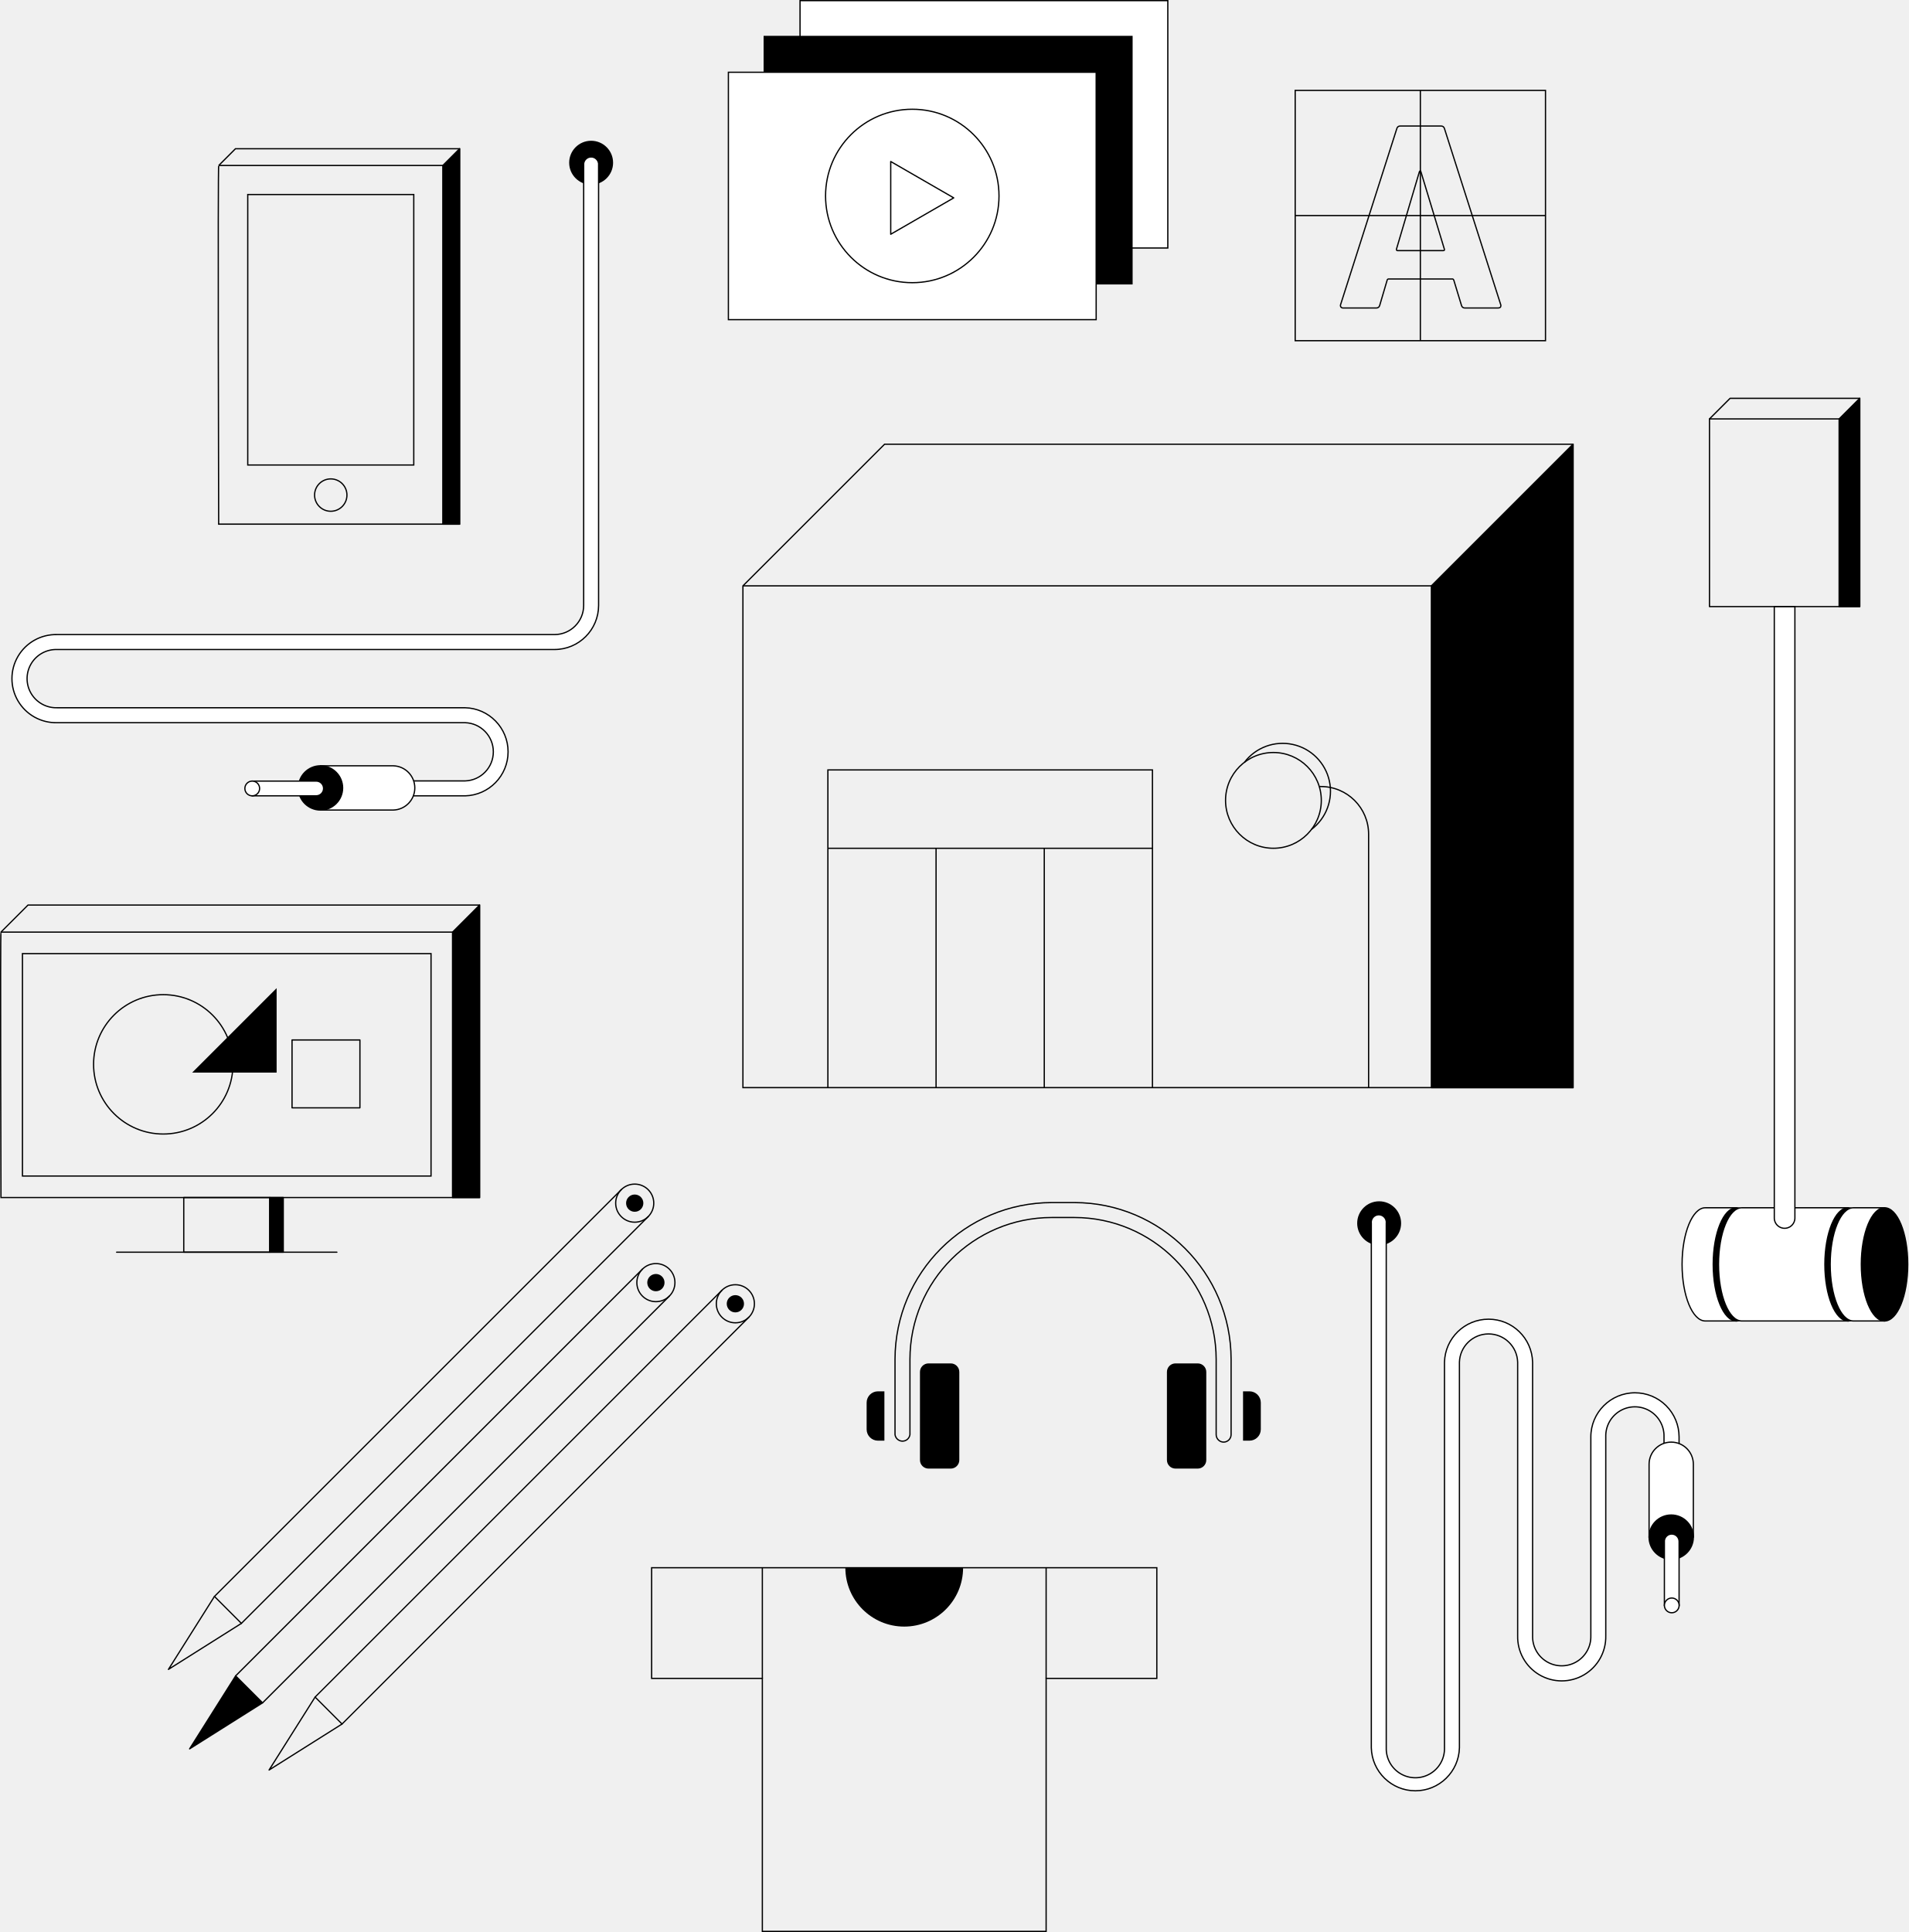
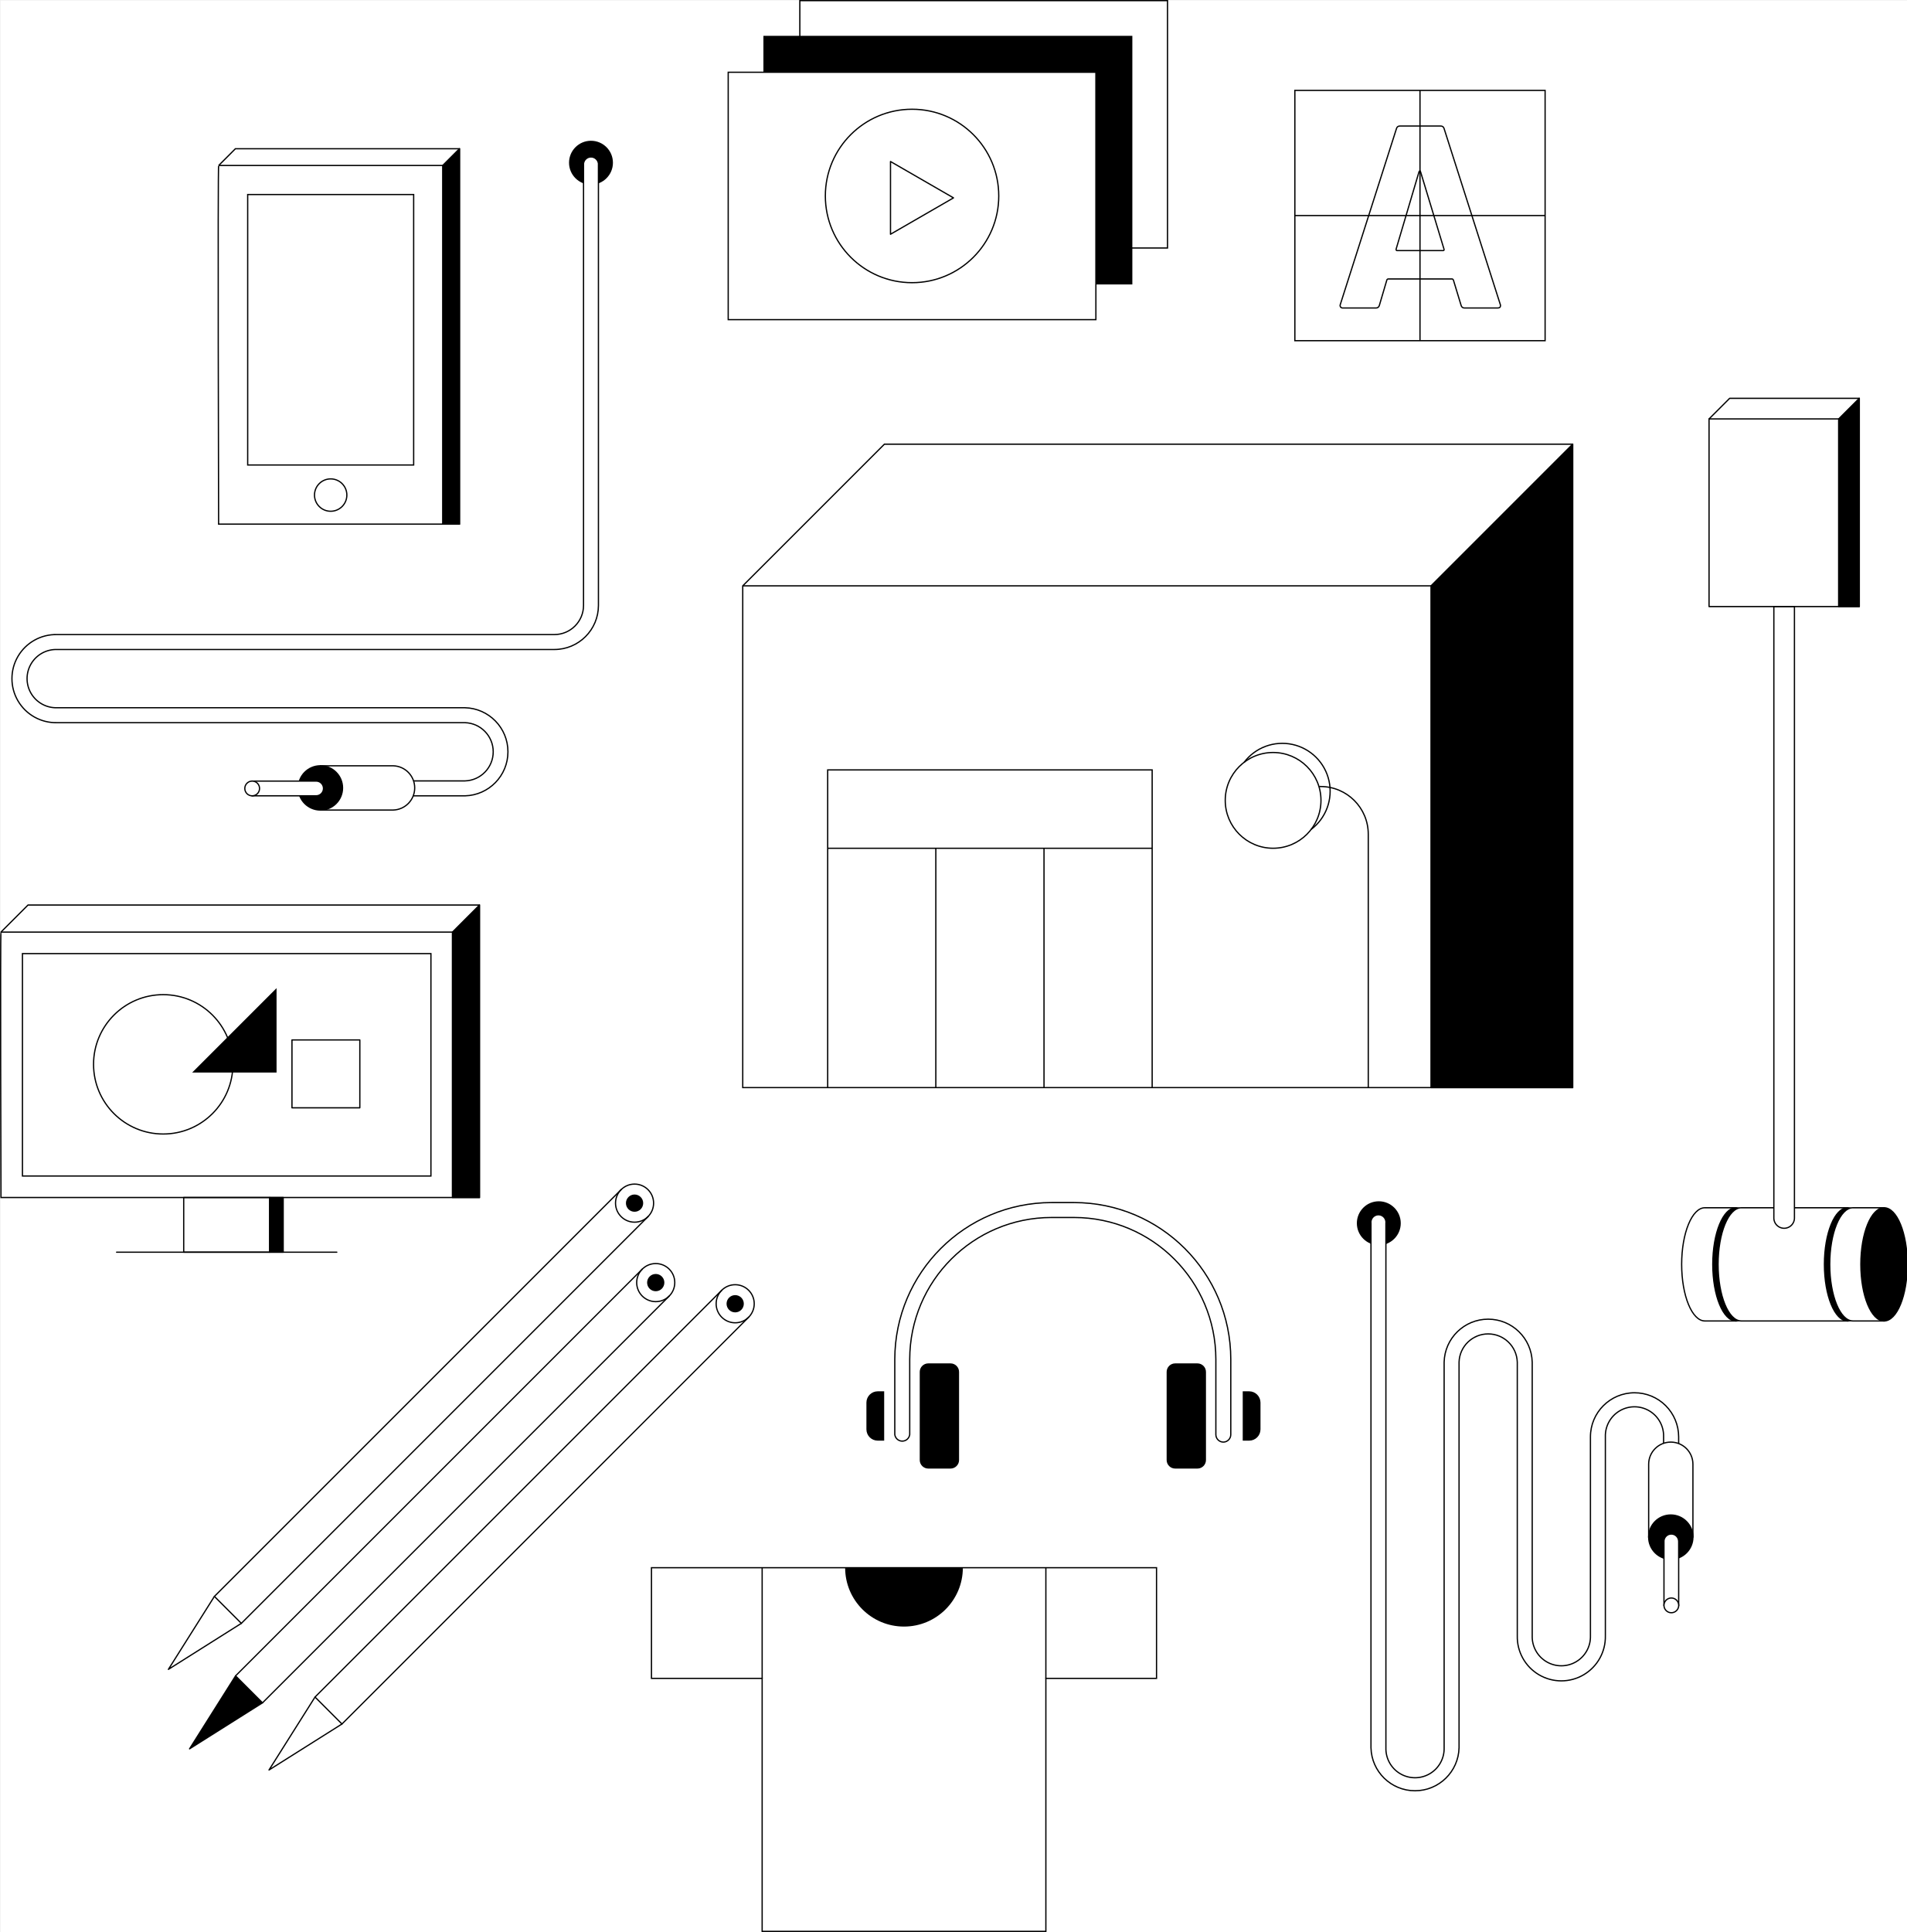
- <svg xmlns="http://www.w3.org/2000/svg" id="レイヤー_1" data-name="レイヤー 1" viewBox="0 0 760.5 769.99">
+ <svg xmlns="http://www.w3.org/2000/svg" id="レイヤー_1" data-name="レイヤー 1" viewBox="0 0 760 770">
  <defs>
-     <style>.cls-1,.cls-3,.cls-4{fill:none;}.cls-1,.cls-2,.cls-3,.cls-4,.cls-5,.cls-6{stroke:#000;stroke-width:0.5px;}.cls-1,.cls-2{stroke-linecap:round;stroke-linejoin:round;}.cls-3,.cls-5,.cls-6{stroke-miterlimit:10;}.cls-5{fill:#fff;}</style>
+     <style>.cls-1,.cls-6{fill:#fff;}.cls-2,.cls-4,.cls-5{fill:none;}.cls-2,.cls-3,.cls-4,.cls-5,.cls-6,.cls-7{stroke:#000;stroke-width:0.5px;}.cls-2,.cls-3{stroke-linecap:round;stroke-linejoin:round;}.cls-4,.cls-6,.cls-7{stroke-miterlimit:10;}</style>
  </defs>
+   <rect class="cls-1" x="0.25" y="0.25" width="760" height="770" />
  <circle cx="235.57" cy="64.85" r="8.75" />
-   <circle class="cls-1" cx="252.94" cy="479.51" r="7.59" />
+   <circle class="cls-2" cx="252.94" cy="479.51" r="7.59" />
  <circle cx="252.94" cy="479.51" r="3.44" />
-   <polyline class="cls-1" points="258.31 484.88 96.2 646.99 85.46 636.25 247.57 474.14" />
-   <polyline class="cls-1" points="85.46 636.25 67.12 665.33 96.2 646.99" />
-   <circle class="cls-1" cx="261.38" cy="511.18" r="7.59" />
+   <polyline class="cls-2" points="258.31 484.88 96.2 646.99 85.46 636.25 247.57 474.14" />
+   <polyline class="cls-2" points="85.46 636.25 67.12 665.33 96.2 646.99" />
+   <circle class="cls-2" cx="261.38" cy="511.18" r="7.59" />
  <circle cx="261.38" cy="511.18" r="3.44" />
-   <polyline class="cls-1" points="266.75 516.55 104.64 678.66 93.9 667.92 256.01 505.81" />
-   <polyline class="cls-2" points="93.9 667.92 75.56 697 104.64 678.66" />
-   <circle class="cls-1" cx="293.05" cy="519.61" r="7.59" />
+   <polyline class="cls-2" points="266.75 516.55 104.64 678.66 93.9 667.92 256.01 505.81" />
+   <polyline class="cls-3" points="93.9 667.92 75.56 697 104.64 678.66" />
+   <circle class="cls-2" cx="293.05" cy="519.61" r="7.59" />
  <circle cx="293.05" cy="519.61" r="3.44" />
-   <polyline class="cls-1" points="298.42 524.98 136.31 687.1 125.57 676.36 287.68 514.25" />
-   <polyline class="cls-1" points="125.57 676.36 107.23 705.43 136.31 687.1" />
-   <circle class="cls-3" cx="507.47" cy="318.99" r="19.08" />
-   <path class="cls-3" d="M1075.6,458.33a19.08,19.08,0,1,1,26.74,26.73" transform="translate(-579.67 -154.53)" />
-   <path class="cls-3" d="M1125.07,588.06V487a19,19,0,0,0-19-19h-.54" transform="translate(-579.67 -154.53)" />
-   <polygon class="cls-2" points="626.87 433.46 570.41 433.46 570.41 233.49 626.87 177.03 626.87 433.46" />
-   <circle class="cls-3" cx="131.81" cy="197.31" r="6.45" />
-   <polygon class="cls-2" points="183.14 208.89 176.47 208.89 176.47 65.95 183.14 59.28 183.14 208.89" />
-   <rect class="cls-3" x="98.73" y="77.53" width="66.16" height="107.79" />
-   <rect class="cls-1" x="73.23" y="477.26" width="34.27" height="21.8" />
-   <line class="cls-1" x1="46.48" y1="499.06" x2="134.25" y2="499.06" />
-   <polygon class="cls-2" points="191.1 477.26 180.34 477.26 180.34 371.5 191.1 360.73 191.1 477.26" />
-   <rect class="cls-2" x="107.5" y="477.26" width="5.38" height="21.8" />
-   <rect class="cls-3" x="8.95" y="380.06" width="162.82" height="88.64" />
-   <circle class="cls-1" cx="65.06" cy="424.19" r="27.77" />
+   <polyline class="cls-2" points="298.42 524.98 136.31 687.1 125.57 676.36 287.68 514.25" />
+   <polyline class="cls-2" points="125.57 676.36 107.23 705.43 136.31 687.1" />
+   <circle class="cls-4" cx="507.47" cy="318.99" r="19.08" />
+   <path class="cls-4" d="M1075.6,458.33a19.08,19.08,0,1,1,26.74,26.73" transform="translate(-579.67 -154.53)" />
+   <path class="cls-4" d="M1125.07,588.06V487a19,19,0,0,0-19-19h-.54" transform="translate(-579.67 -154.53)" />
+   <polygon class="cls-3" points="626.87 433.46 570.41 433.46 570.41 233.49 626.87 177.03 626.87 433.46" />
+   <circle class="cls-4" cx="131.81" cy="197.31" r="6.45" />
+   <polygon class="cls-3" points="183.14 208.89 176.47 208.89 176.47 65.95 183.14 59.28 183.14 208.89" />
+   <rect class="cls-4" x="98.73" y="77.53" width="66.16" height="107.79" />
+   <rect class="cls-2" x="73.23" y="477.26" width="34.27" height="21.8" />
+   <line class="cls-2" x1="46.48" y1="499.06" x2="134.25" y2="499.06" />
+   <polygon class="cls-3" points="191.1 477.26 180.34 477.26 180.34 371.5 191.1 360.73 191.1 477.26" />
+   <rect class="cls-3" x="107.5" y="477.26" width="5.38" height="21.8" />
+   <rect class="cls-4" x="8.95" y="380.06" width="162.82" height="88.64" />
+   <circle class="cls-2" cx="65.06" cy="424.19" r="27.77" />
  <polygon points="110.24 393.82 110.24 427.47 76.59 427.47 110.24 393.82" />
-   <rect class="cls-1" x="116.38" y="414.47" width="27.05" height="27.05" />
-   <path class="cls-4" d="M1162.09,276.28,1159,266.12c-.14-.27-.31-.41-.52-.41H1133a.6.6,0,0,0-.52.41l-3,10.16a1.31,1.31,0,0,1-1.35,1h-13.16a1.14,1.14,0,0,1-.93-.37,1.11,1.11,0,0,1-.1-1.08l22.38-70.07a1.3,1.3,0,0,1,1.35-1h16.27a1.3,1.3,0,0,1,1.35,1l22.39,70.07a1.29,1.29,0,0,1,.1.51c0,.63-.38.94-1.14.94h-13.16A1.31,1.31,0,0,1,1162.09,276.28Zm-25.5-21.87h18.24c.42,0,.56-.21.42-.62L1145.92,223c-.07-.28-.17-.4-.31-.36s-.24.15-.31.36l-9.12,30.78C1136.11,254.2,1136.25,254.41,1136.59,254.41Z" transform="translate(-579.67 -154.53)" />
-   <rect class="cls-4" x="516.14" y="36.03" width="99.75" height="99.75" />
-   <line class="cls-4" x1="566.02" y1="36.03" x2="566.02" y2="135.79" />
-   <line class="cls-4" x1="615.89" y1="85.91" x2="516.14" y2="85.91" />
-   <path class="cls-5" d="M602.41,413.39H800.66a17.57,17.57,0,0,0,17.55-17.56V219.66a3,3,0,0,0-5.94,0V395.83a11.63,11.63,0,0,1-11.61,11.61H602.41a17.56,17.56,0,1,0,0,35.11H765a11.61,11.61,0,0,1,0,23.21H737.78a3,3,0,1,0,0,5.95H765a17.56,17.56,0,0,0,0-35.11H602.41a11.61,11.61,0,1,1,0-23.21Z" transform="translate(-579.67 -154.53)" />
-   <path class="cls-5" d="M736.45,459.74H707.39v17.63h29.06a8.82,8.82,0,0,0,0-17.63Z" transform="translate(-579.67 -154.53)" />
-   <circle class="cls-2" cx="127.72" cy="314.02" r="8.82" />
-   <path class="cls-5" d="M705.68,465.83H680.19v5.87h25.49a2.94,2.94,0,1,0,0-5.88Z" transform="translate(-579.67 -154.53)" />
-   <circle class="cls-5" cx="100.52" cy="314.24" r="2.94" />
+   <rect class="cls-2" x="116.38" y="414.47" width="27.05" height="27.05" />
+   <path class="cls-5" d="M1162.09,276.28,1159,266.12c-.14-.27-.31-.41-.52-.41H1133a.6.6,0,0,0-.52.41l-3,10.16a1.31,1.31,0,0,1-1.35,1h-13.16a1.14,1.14,0,0,1-.93-.37,1.11,1.11,0,0,1-.1-1.08l22.38-70.07a1.3,1.3,0,0,1,1.35-1h16.27a1.3,1.3,0,0,1,1.35,1l22.39,70.07a1.29,1.29,0,0,1,.1.51c0,.63-.38.94-1.14.94h-13.16A1.31,1.31,0,0,1,1162.09,276.28Zm-25.5-21.87h18.24c.42,0,.56-.21.42-.62L1145.92,223c-.07-.28-.17-.4-.31-.36s-.24.15-.31.36l-9.12,30.78C1136.11,254.2,1136.25,254.41,1136.59,254.41Z" transform="translate(-579.67 -154.53)" />
+   <rect class="cls-5" x="516.14" y="36.03" width="99.75" height="99.75" />
+   <line class="cls-5" x1="566.02" y1="36.03" x2="566.02" y2="135.79" />
+   <line class="cls-5" x1="615.89" y1="85.91" x2="516.14" y2="85.91" />
+   <path class="cls-6" d="M602.41,413.39H800.66a17.57,17.57,0,0,0,17.55-17.56V219.66a3,3,0,0,0-5.94,0V395.83a11.63,11.63,0,0,1-11.61,11.61H602.41a17.56,17.56,0,1,0,0,35.11H765a11.61,11.61,0,0,1,0,23.21H737.78a3,3,0,1,0,0,5.95H765a17.56,17.56,0,0,0,0-35.11H602.41a11.61,11.61,0,1,1,0-23.21Z" transform="translate(-579.67 -154.53)" />
+   <path class="cls-6" d="M736.45,459.74H707.39v17.63h29.06a8.82,8.82,0,0,0,0-17.63Z" transform="translate(-579.67 -154.53)" />
+   <circle class="cls-3" cx="127.72" cy="314.02" r="8.82" />
+   <path class="cls-6" d="M705.68,465.83H680.19v5.87h25.49a2.94,2.94,0,1,0,0-5.88Z" transform="translate(-579.67 -154.53)" />
+   <circle class="cls-6" cx="100.52" cy="314.24" r="2.94" />
  <circle cx="549.6" cy="487.52" r="8.75" />
-   <path class="cls-5" d="M1231.19,709.62a17.58,17.58,0,0,0-17.56,17.56v79.3a11.61,11.61,0,1,1-23.21,0V724.66h0V697.43a17.56,17.56,0,0,0-35.11,0V851.1a11.61,11.61,0,1,1-23.21,0V642.51h0a3.44,3.44,0,0,0,0-.45,3,3,0,1,0-5.95,0,3.42,3.42,0,0,0,0,.45h0V851.1a17.56,17.56,0,0,0,35.11,0V697.43a11.61,11.61,0,0,1,23.21,0v17.93h0v.44h0v90.66a17.56,17.56,0,1,0,35.11,0v-79.3a11.61,11.61,0,1,1,23.21,0V754.4a3,3,0,0,0,6,0V727.18A17.57,17.57,0,0,0,1231.19,709.62Z" transform="translate(-579.67 -154.53)" />
-   <path class="cls-5" d="M1236.84,738.1v29h17.64v-29a8.82,8.82,0,1,0-17.64,0Z" transform="translate(-579.67 -154.53)" />
-   <circle class="cls-2" cx="665.99" cy="612.62" r="8.82" />
-   <path class="cls-5" d="M1242.94,768.86v25.5h5.86V769a.68.68,0,0,0,0-.14,2.94,2.94,0,1,0-5.88,0Z" transform="translate(-579.67 -154.53)" />
-   <circle class="cls-5" cx="666.21" cy="639.82" r="2.94" />
+   <path class="cls-6" d="M1231.19,709.62a17.58,17.58,0,0,0-17.56,17.56v79.3a11.61,11.61,0,1,1-23.21,0V724.66h0V697.43a17.56,17.56,0,0,0-35.11,0V851.1a11.61,11.61,0,1,1-23.21,0V642.51h0a3.44,3.44,0,0,0,0-.45,3,3,0,1,0-5.95,0,3.42,3.42,0,0,0,0,.45h0V851.1a17.56,17.56,0,0,0,35.11,0V697.43a11.61,11.61,0,0,1,23.21,0v17.93h0v.44h0v90.66a17.56,17.56,0,1,0,35.11,0v-79.3a11.61,11.61,0,1,1,23.21,0V754.4a3,3,0,0,0,6,0V727.18A17.57,17.57,0,0,0,1231.19,709.62Z" transform="translate(-579.67 -154.53)" />
+   <path class="cls-6" d="M1236.84,738.1v29h17.64v-29a8.82,8.82,0,1,0-17.64,0Z" transform="translate(-579.67 -154.53)" />
+   <circle class="cls-3" cx="665.99" cy="612.62" r="8.82" />
+   <path class="cls-6" d="M1242.94,768.86v25.5h5.86V769a.68.68,0,0,0,0-.14,2.94,2.94,0,1,0-5.88,0Z" transform="translate(-579.67 -154.53)" />
+   <circle class="cls-6" cx="666.21" cy="639.82" r="2.94" />
  <path d="M916.55,779.34a23.46,23.46,0,0,0,46.92,0Z" transform="translate(-579.67 -154.53)" />
-   <rect class="cls-6" x="366.86" y="543.63" width="15.18" height="41.42" rx="3.16" />
-   <rect class="cls-6" x="465.28" y="543.63" width="15.18" height="41.42" rx="3.16" />
-   <path class="cls-6" d="M931.86,728.45h-2.34a4.26,4.26,0,0,1-4.24-4.24V713.53a4.26,4.26,0,0,1,4.24-4.24h2.34Z" transform="translate(-579.67 -154.53)" />
-   <path class="cls-6" d="M1075.28,728.45h2.34a4.26,4.26,0,0,0,4.24-4.24V713.53a4.26,4.26,0,0,0-4.24-4.24h-2.34Z" transform="translate(-579.67 -154.53)" />
-   <path class="cls-3" d="M1067.32,729.28a3,3,0,0,1-3-3v-30a56.58,56.58,0,0,0-56.51-56.52h-9a56.59,56.59,0,0,0-56.52,56.52v30a3,3,0,0,1-5.95,0v-30a62.55,62.55,0,0,1,62.47-62.47h9a62.54,62.54,0,0,1,62.46,62.47v30A3,3,0,0,1,1067.32,729.28Z" transform="translate(-579.67 -154.53)" />
-   <path class="cls-5" d="M1259.24,635.88c-5.11,0-9.25,10.1-9.25,22.56s4.14,22.56,9.25,22.56h12.4V635.88Z" transform="translate(-579.67 -154.53)" />
-   <ellipse class="cls-6" cx="691.98" cy="503.91" rx="9.25" ry="22.56" />
-   <path class="cls-5" d="M1273.76,635.88c-5.11,0-9.25,10.1-9.25,22.56s4.14,22.56,9.25,22.56h42.39V635.88Z" transform="translate(-579.67 -154.53)" />
-   <ellipse class="cls-6" cx="736.48" cy="503.91" rx="9.25" ry="22.56" />
-   <path class="cls-5" d="M1318.26,635.88c-5.11,0-9.25,10.1-9.25,22.56s4.14,22.56,9.25,22.56h12.4V635.88Z" transform="translate(-579.67 -154.53)" />
-   <ellipse class="cls-6" cx="751" cy="503.91" rx="9.25" ry="22.56" />
-   <polygon class="cls-2" points="741.12 241.73 732.9 241.73 732.9 166.96 741.12 158.74 741.12 241.73" />
-   <path class="cls-5" d="M1286.74,396.26V639.75a4.11,4.11,0,1,0,8.21,0V396.26Z" transform="translate(-579.67 -154.53)" />
-   <rect class="cls-5" x="318.82" y="0.25" width="146.56" height="98.59" />
-   <rect class="cls-6" x="304.55" y="14.53" width="146.56" height="98.59" />
-   <rect class="cls-5" x="290.27" y="28.8" width="146.56" height="98.59" />
-   <circle class="cls-1" cx="363.55" cy="78.1" r="34.56" />
-   <polygon class="cls-1" points="380.07 78.86 354.96 64.37 354.96 93.36 380.07 78.86" />
-   <polygon class="cls-3" points="296.06 433.46 296.06 233.49 352.52 177.03 626.87 177.03 626.87 433.46 296.06 433.46" />
-   <line class="cls-3" x1="296.06" y1="233.49" x2="578.24" y2="233.49" />
-   <line class="cls-3" x1="329.92" y1="338.08" x2="459.26" y2="338.08" />
-   <line class="cls-3" x1="373.03" y1="433.46" x2="373.03" y2="338.08" />
-   <line class="cls-3" x1="416.15" y1="433.46" x2="416.15" y2="338.08" />
-   <polyline class="cls-3" points="329.92 433.46 329.92 306.85 459.26 306.85 459.26 433.46" />
-   <path class="cls-3" d="M666.83,220.49l6.67-6.68h89.31V363.42h-96S666.42,220.08,666.83,220.49Z" transform="translate(-579.67 -154.53)" />
-   <line class="cls-3" x1="87.16" y1="65.95" x2="180.54" y2="65.95" />
-   <path class="cls-3" d="M580.06,526l10.77-10.77H770.77V631.8H580.06S579.74,526.34,580.06,526Z" transform="translate(-579.67 -154.53)" />
-   <line class="cls-3" x1="0.39" y1="371.49" x2="184.74" y2="371.49" />
-   <path class="cls-3" d="M839.35,779.34h201.32v44.11H996.56V924.27H883.47V823.45H839.35Z" transform="translate(-579.67 -154.53)" />
-   <line class="cls-3" x1="416.89" y1="668.92" x2="416.89" y2="624.75" />
-   <line class="cls-3" x1="303.8" y1="668.92" x2="303.8" y2="624.89" />
-   <path class="cls-1" d="M1260.91,321.49l8.21-8.21h51.67v83h-59.88Z" transform="translate(-579.67 -154.53)" />
-   <line class="cls-1" x1="681.24" y1="166.96" x2="734.38" y2="166.96" />
+   <rect class="cls-7" x="366.86" y="543.63" width="15.18" height="41.42" rx="3.16" />
+   <rect class="cls-7" x="465.28" y="543.63" width="15.18" height="41.42" rx="3.16" />
+   <path class="cls-7" d="M931.86,728.45h-2.34a4.26,4.26,0,0,1-4.24-4.24V713.53a4.26,4.26,0,0,1,4.24-4.24h2.34Z" transform="translate(-579.67 -154.53)" />
+   <path class="cls-7" d="M1075.28,728.45h2.34a4.26,4.26,0,0,0,4.24-4.24V713.53a4.26,4.26,0,0,0-4.24-4.24h-2.34Z" transform="translate(-579.67 -154.53)" />
+   <path class="cls-4" d="M1067.32,729.28a3,3,0,0,1-3-3v-30a56.58,56.58,0,0,0-56.51-56.52h-9a56.59,56.59,0,0,0-56.52,56.52v30a3,3,0,0,1-5.95,0v-30a62.55,62.55,0,0,1,62.47-62.47h9a62.54,62.54,0,0,1,62.46,62.47v30A3,3,0,0,1,1067.32,729.28Z" transform="translate(-579.67 -154.53)" />
+   <path class="cls-6" d="M1259.24,635.88c-5.11,0-9.25,10.1-9.25,22.56s4.14,22.56,9.25,22.56h12.4V635.88Z" transform="translate(-579.67 -154.53)" />
+   <ellipse class="cls-7" cx="691.98" cy="503.91" rx="9.25" ry="22.56" />
+   <path class="cls-6" d="M1273.76,635.88c-5.11,0-9.25,10.1-9.25,22.56s4.14,22.56,9.25,22.56h42.39V635.88Z" transform="translate(-579.67 -154.53)" />
+   <ellipse class="cls-7" cx="736.48" cy="503.91" rx="9.25" ry="22.56" />
+   <path class="cls-6" d="M1318.26,635.88c-5.11,0-9.25,10.1-9.25,22.56s4.14,22.56,9.25,22.56h12.4V635.88Z" transform="translate(-579.67 -154.53)" />
+   <ellipse class="cls-7" cx="751" cy="503.91" rx="9.25" ry="22.56" />
+   <polygon class="cls-3" points="741.12 241.73 732.9 241.73 732.9 166.96 741.12 158.74 741.12 241.73" />
+   <path class="cls-6" d="M1286.74,396.26V639.75a4.11,4.11,0,1,0,8.21,0V396.26Z" transform="translate(-579.67 -154.53)" />
+   <rect class="cls-6" x="318.82" y="0.25" width="146.56" height="98.59" />
+   <rect class="cls-7" x="304.55" y="14.53" width="146.56" height="98.59" />
+   <rect class="cls-6" x="290.27" y="28.8" width="146.56" height="98.59" />
+   <circle class="cls-2" cx="363.55" cy="78.1" r="34.56" />
+   <polygon class="cls-2" points="380.07 78.86 354.96 64.37 354.96 93.36 380.07 78.86" />
+   <polygon class="cls-4" points="296.06 433.46 296.06 233.49 352.52 177.03 626.87 177.03 626.87 433.46 296.06 433.46" />
+   <line class="cls-4" x1="296.06" y1="233.49" x2="578.24" y2="233.49" />
+   <line class="cls-4" x1="329.92" y1="338.08" x2="459.26" y2="338.08" />
+   <line class="cls-4" x1="373.03" y1="433.46" x2="373.03" y2="338.08" />
+   <line class="cls-4" x1="416.15" y1="433.46" x2="416.15" y2="338.08" />
+   <polyline class="cls-4" points="329.92 433.46 329.92 306.85 459.26 306.85 459.26 433.46" />
+   <path class="cls-4" d="M666.83,220.49l6.67-6.68h89.31V363.42h-96S666.42,220.08,666.83,220.49Z" transform="translate(-579.67 -154.53)" />
+   <line class="cls-4" x1="87.16" y1="65.95" x2="180.54" y2="65.95" />
+   <path class="cls-4" d="M580.06,526l10.77-10.77H770.77V631.8H580.06S579.74,526.34,580.06,526Z" transform="translate(-579.67 -154.53)" />
+   <line class="cls-4" x1="0.39" y1="371.49" x2="184.74" y2="371.49" />
+   <path class="cls-4" d="M839.35,779.34h201.32v44.11H996.56V924.27H883.47V823.45H839.35Z" transform="translate(-579.67 -154.53)" />
+   <line class="cls-4" x1="416.89" y1="668.92" x2="416.89" y2="624.75" />
+   <line class="cls-4" x1="303.8" y1="668.92" x2="303.8" y2="624.89" />
+   <path class="cls-2" d="M1260.91,321.49l8.21-8.21h51.67v83h-59.88Z" transform="translate(-579.67 -154.53)" />
+   <line class="cls-2" x1="681.24" y1="166.96" x2="734.38" y2="166.96" />
</svg>
